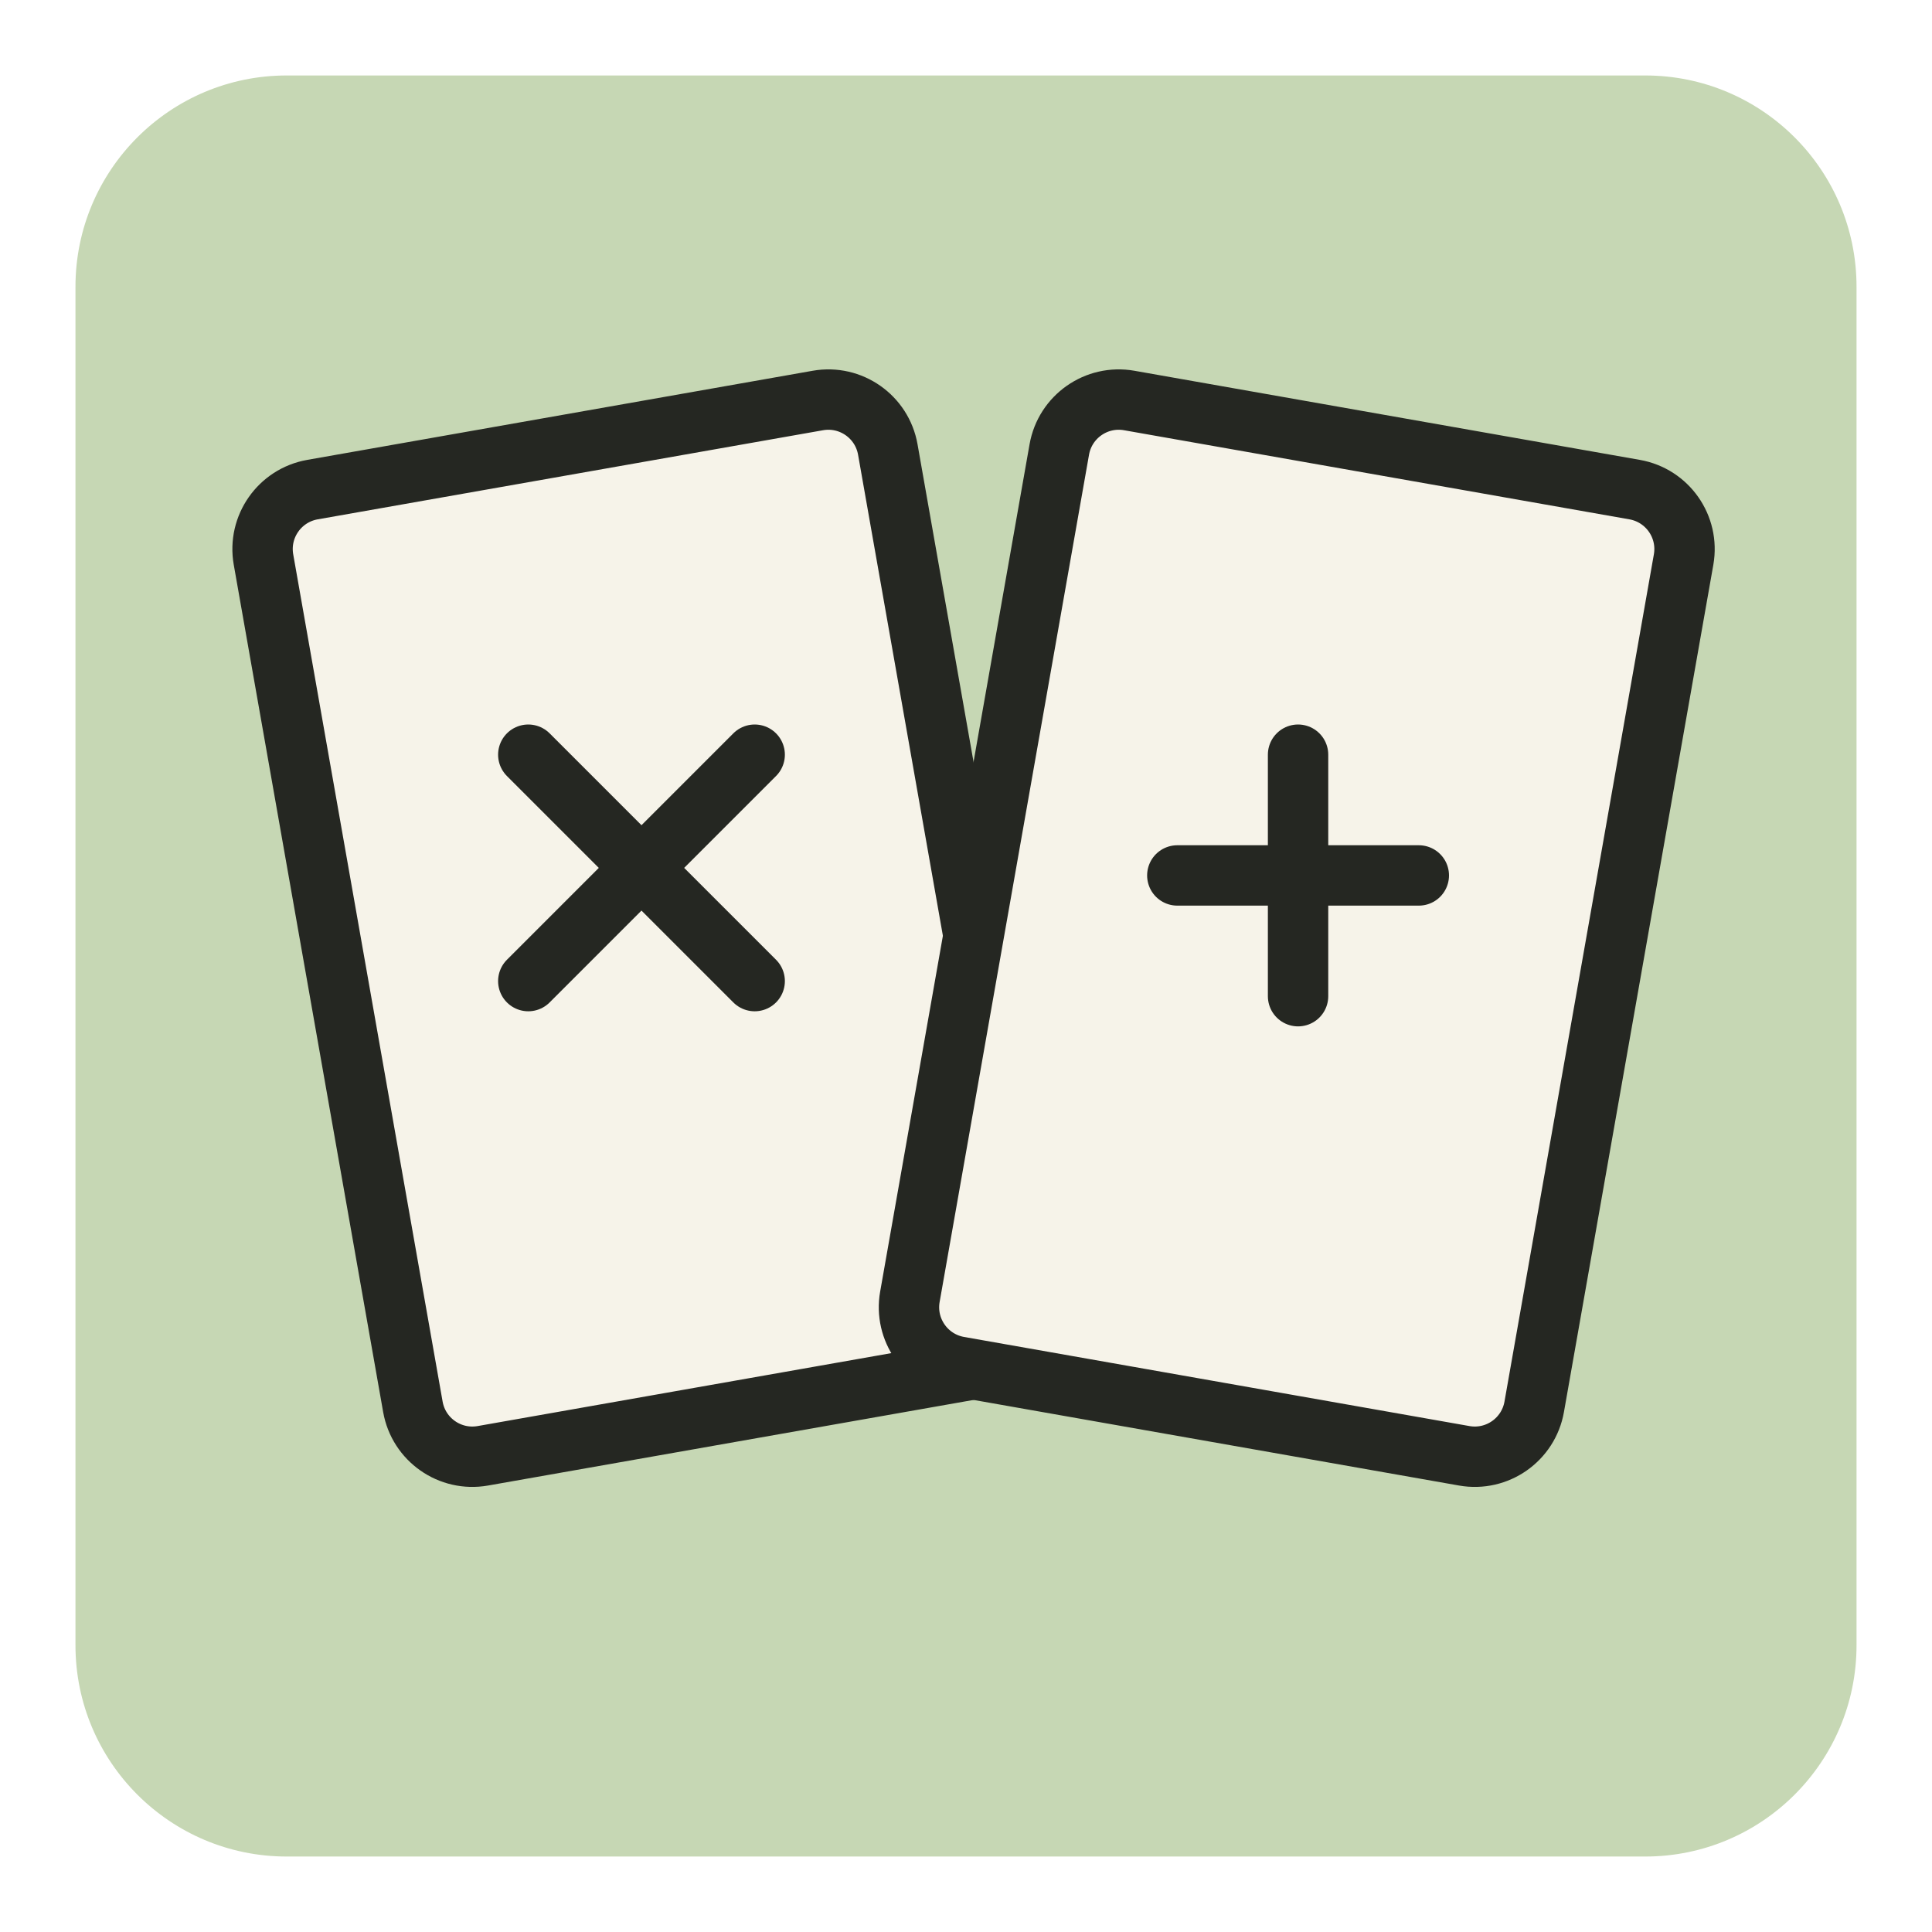
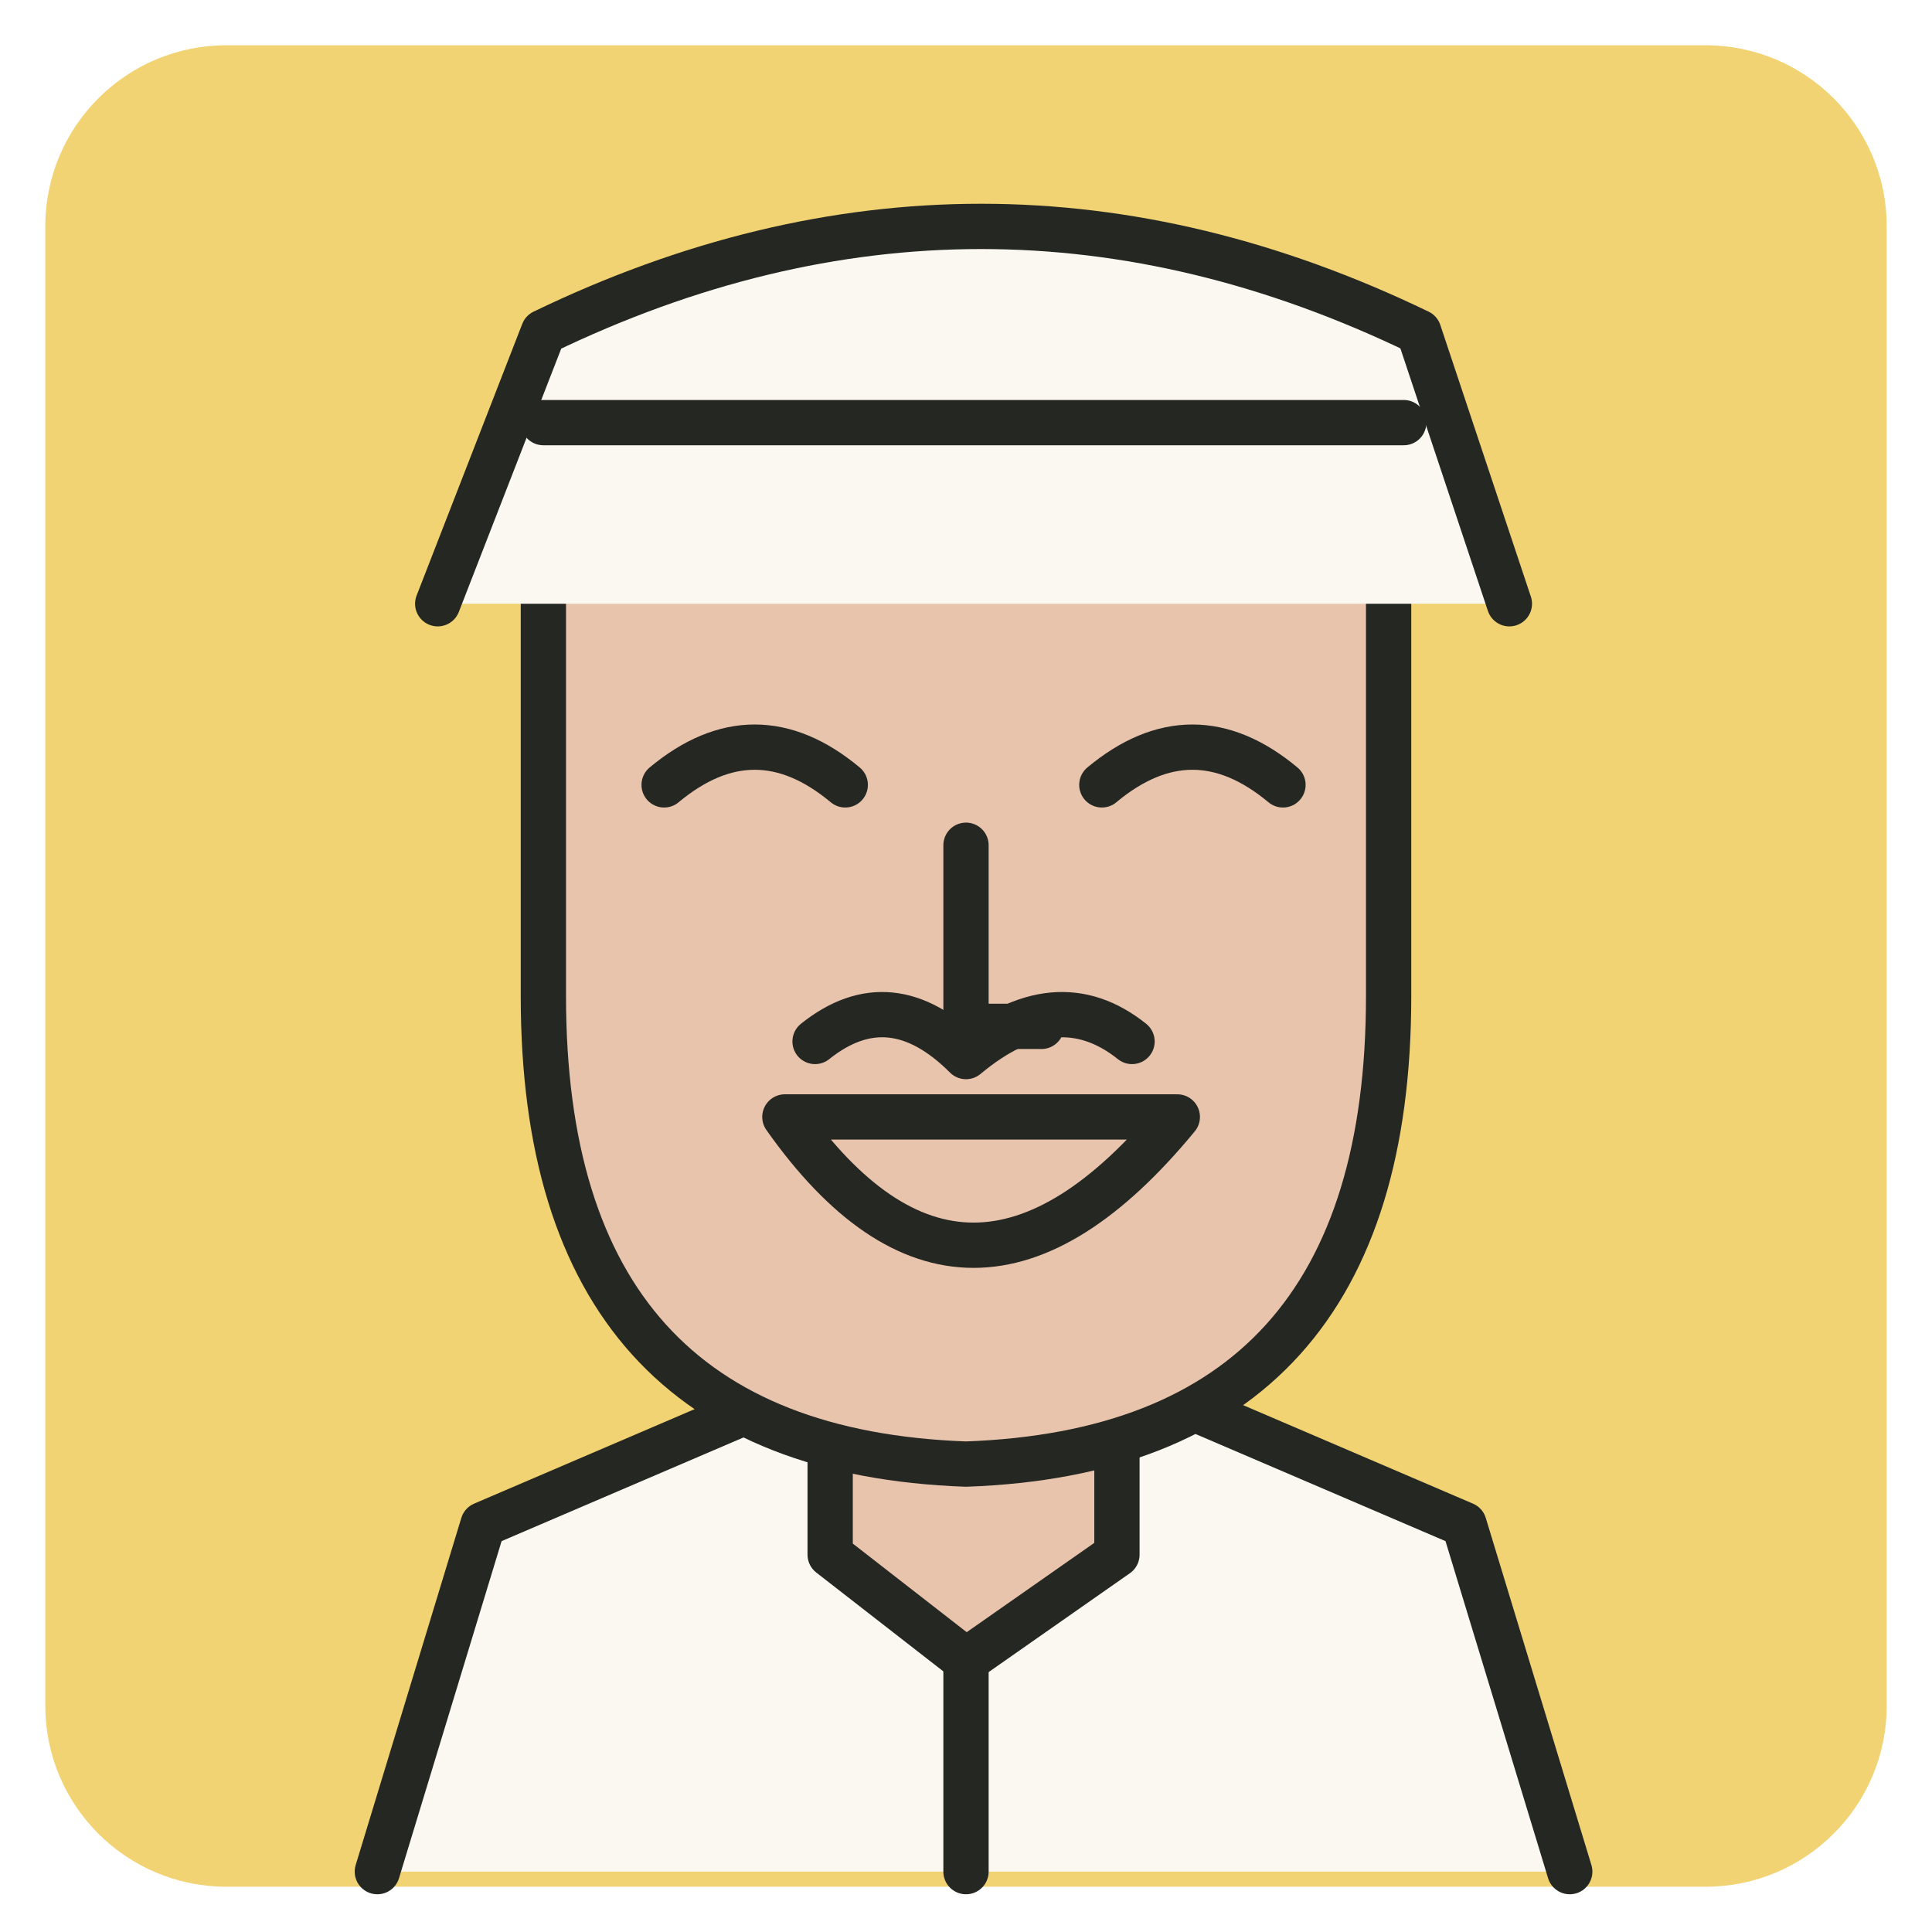
<svg xmlns="http://www.w3.org/2000/svg" width="128" height="128" viewBox="0 0 128 128">
-   <rect x="5" y="5" width="118" height="118" rx="14" fill="#c6d7b4" />
-   <g stroke="#252722" stroke-width="4" stroke-linecap="round" stroke-linejoin="round" fill="none">
-     <rect x="22" y="29" width="42" height="65" rx="4" transform="rotate(-10 43 61)" fill="#f6f3e9" />
-     <rect x="65" y="29" width="42" height="65" rx="4" transform="rotate(10 86 61)" fill="#f6f3e9" />
-     <path d="M35 50L50 65M50 50L35 65M78 58H94M86 50V66" />
+   <rect x="3" y="3" width="122" height="122" rx="12" fill="#f1d374" />
+   <g stroke="#252722" stroke-width="3" stroke-linecap="round" stroke-linejoin="round">
+     <path d="M25 124L32 101L53 92H76L97 101L104 124" fill="#faf8f0" />
+     <path d="M55 89V103L64 110L74 103V89" fill="#e8c4ad" />
+     <path d="M36 37V66Q36 96 64 97Q92 96 92 66V37Z" fill="#e8c4ad" />
+     <path d="M29 40L36 22Q65 8 94 22L100 40" fill="#faf8f0" />
+     <path d="M36 28H93" />
+     <g fill="none">
+       <path d="M44 52Q50 47 56 52M73 52Q79 47 85 52" />
+       <path d="M64 56V68H69" />
+       <path d="M52 74Q64 91 78 74Z" />
+     </g>
+     <path d="M54 69Q59 65 64 70Q70 65 75 69" fill="none" />
+     <path d="M64 110V124" fill="none" />
  </g>
</svg>
